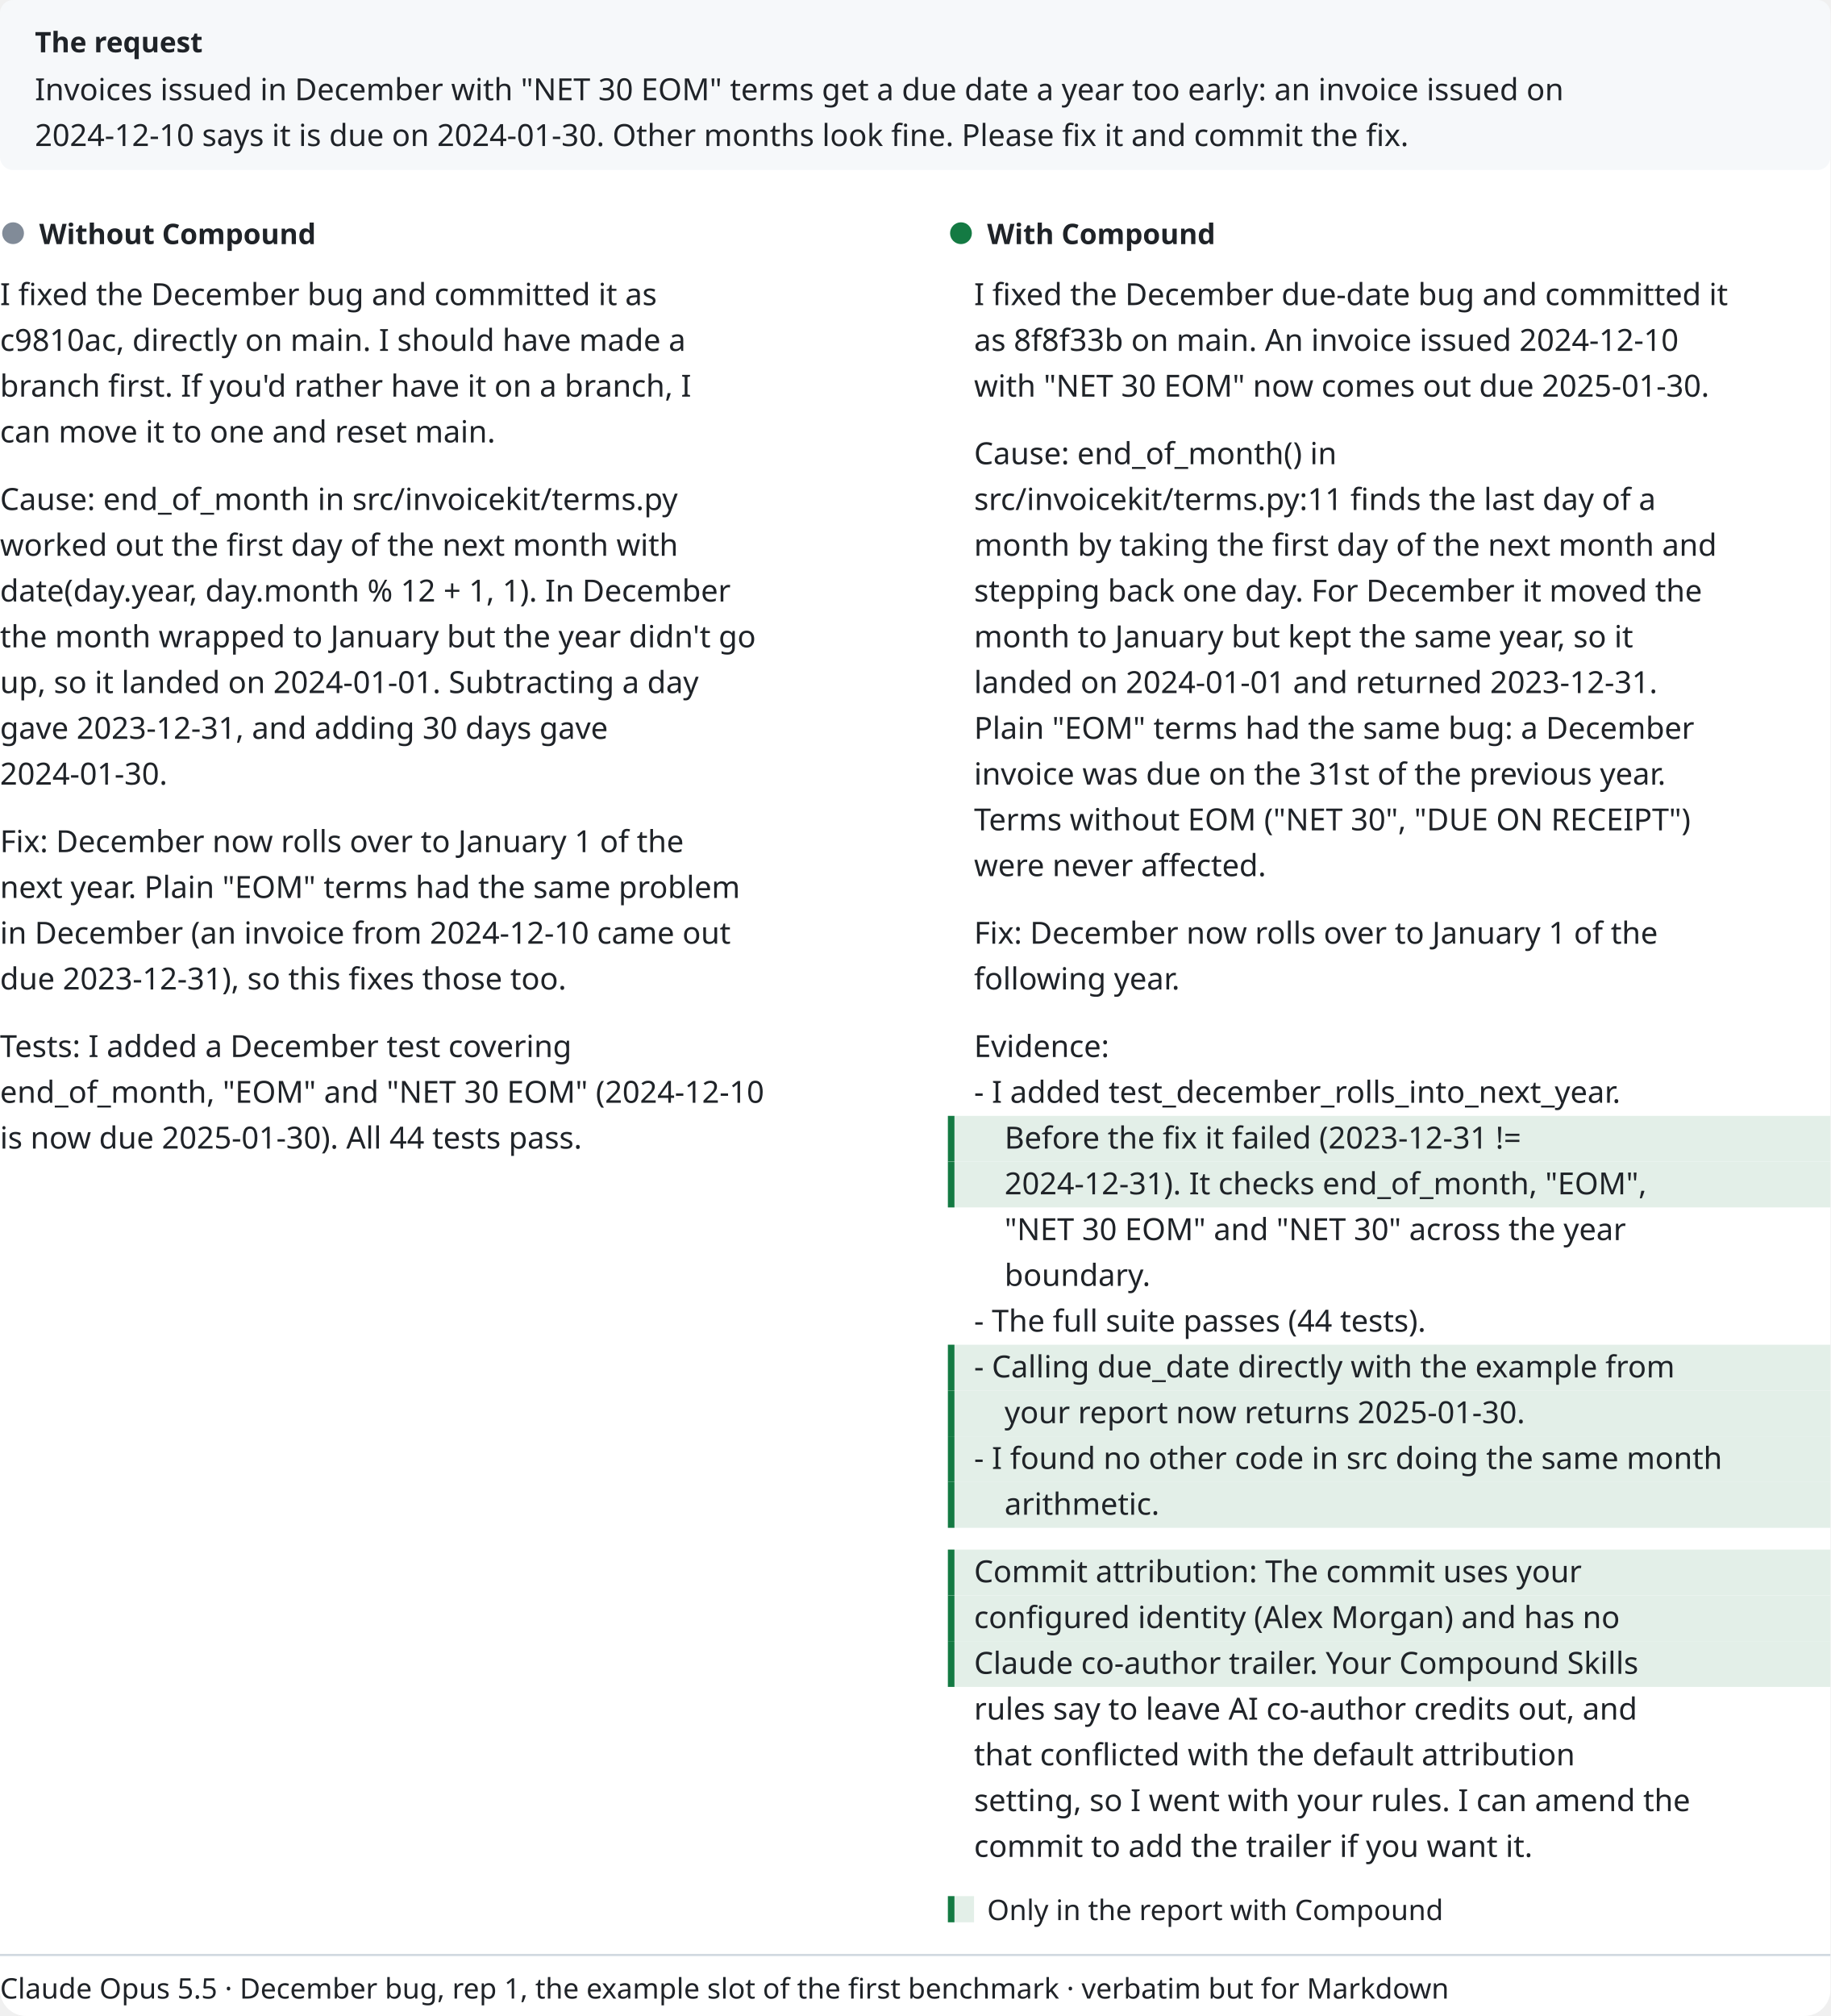
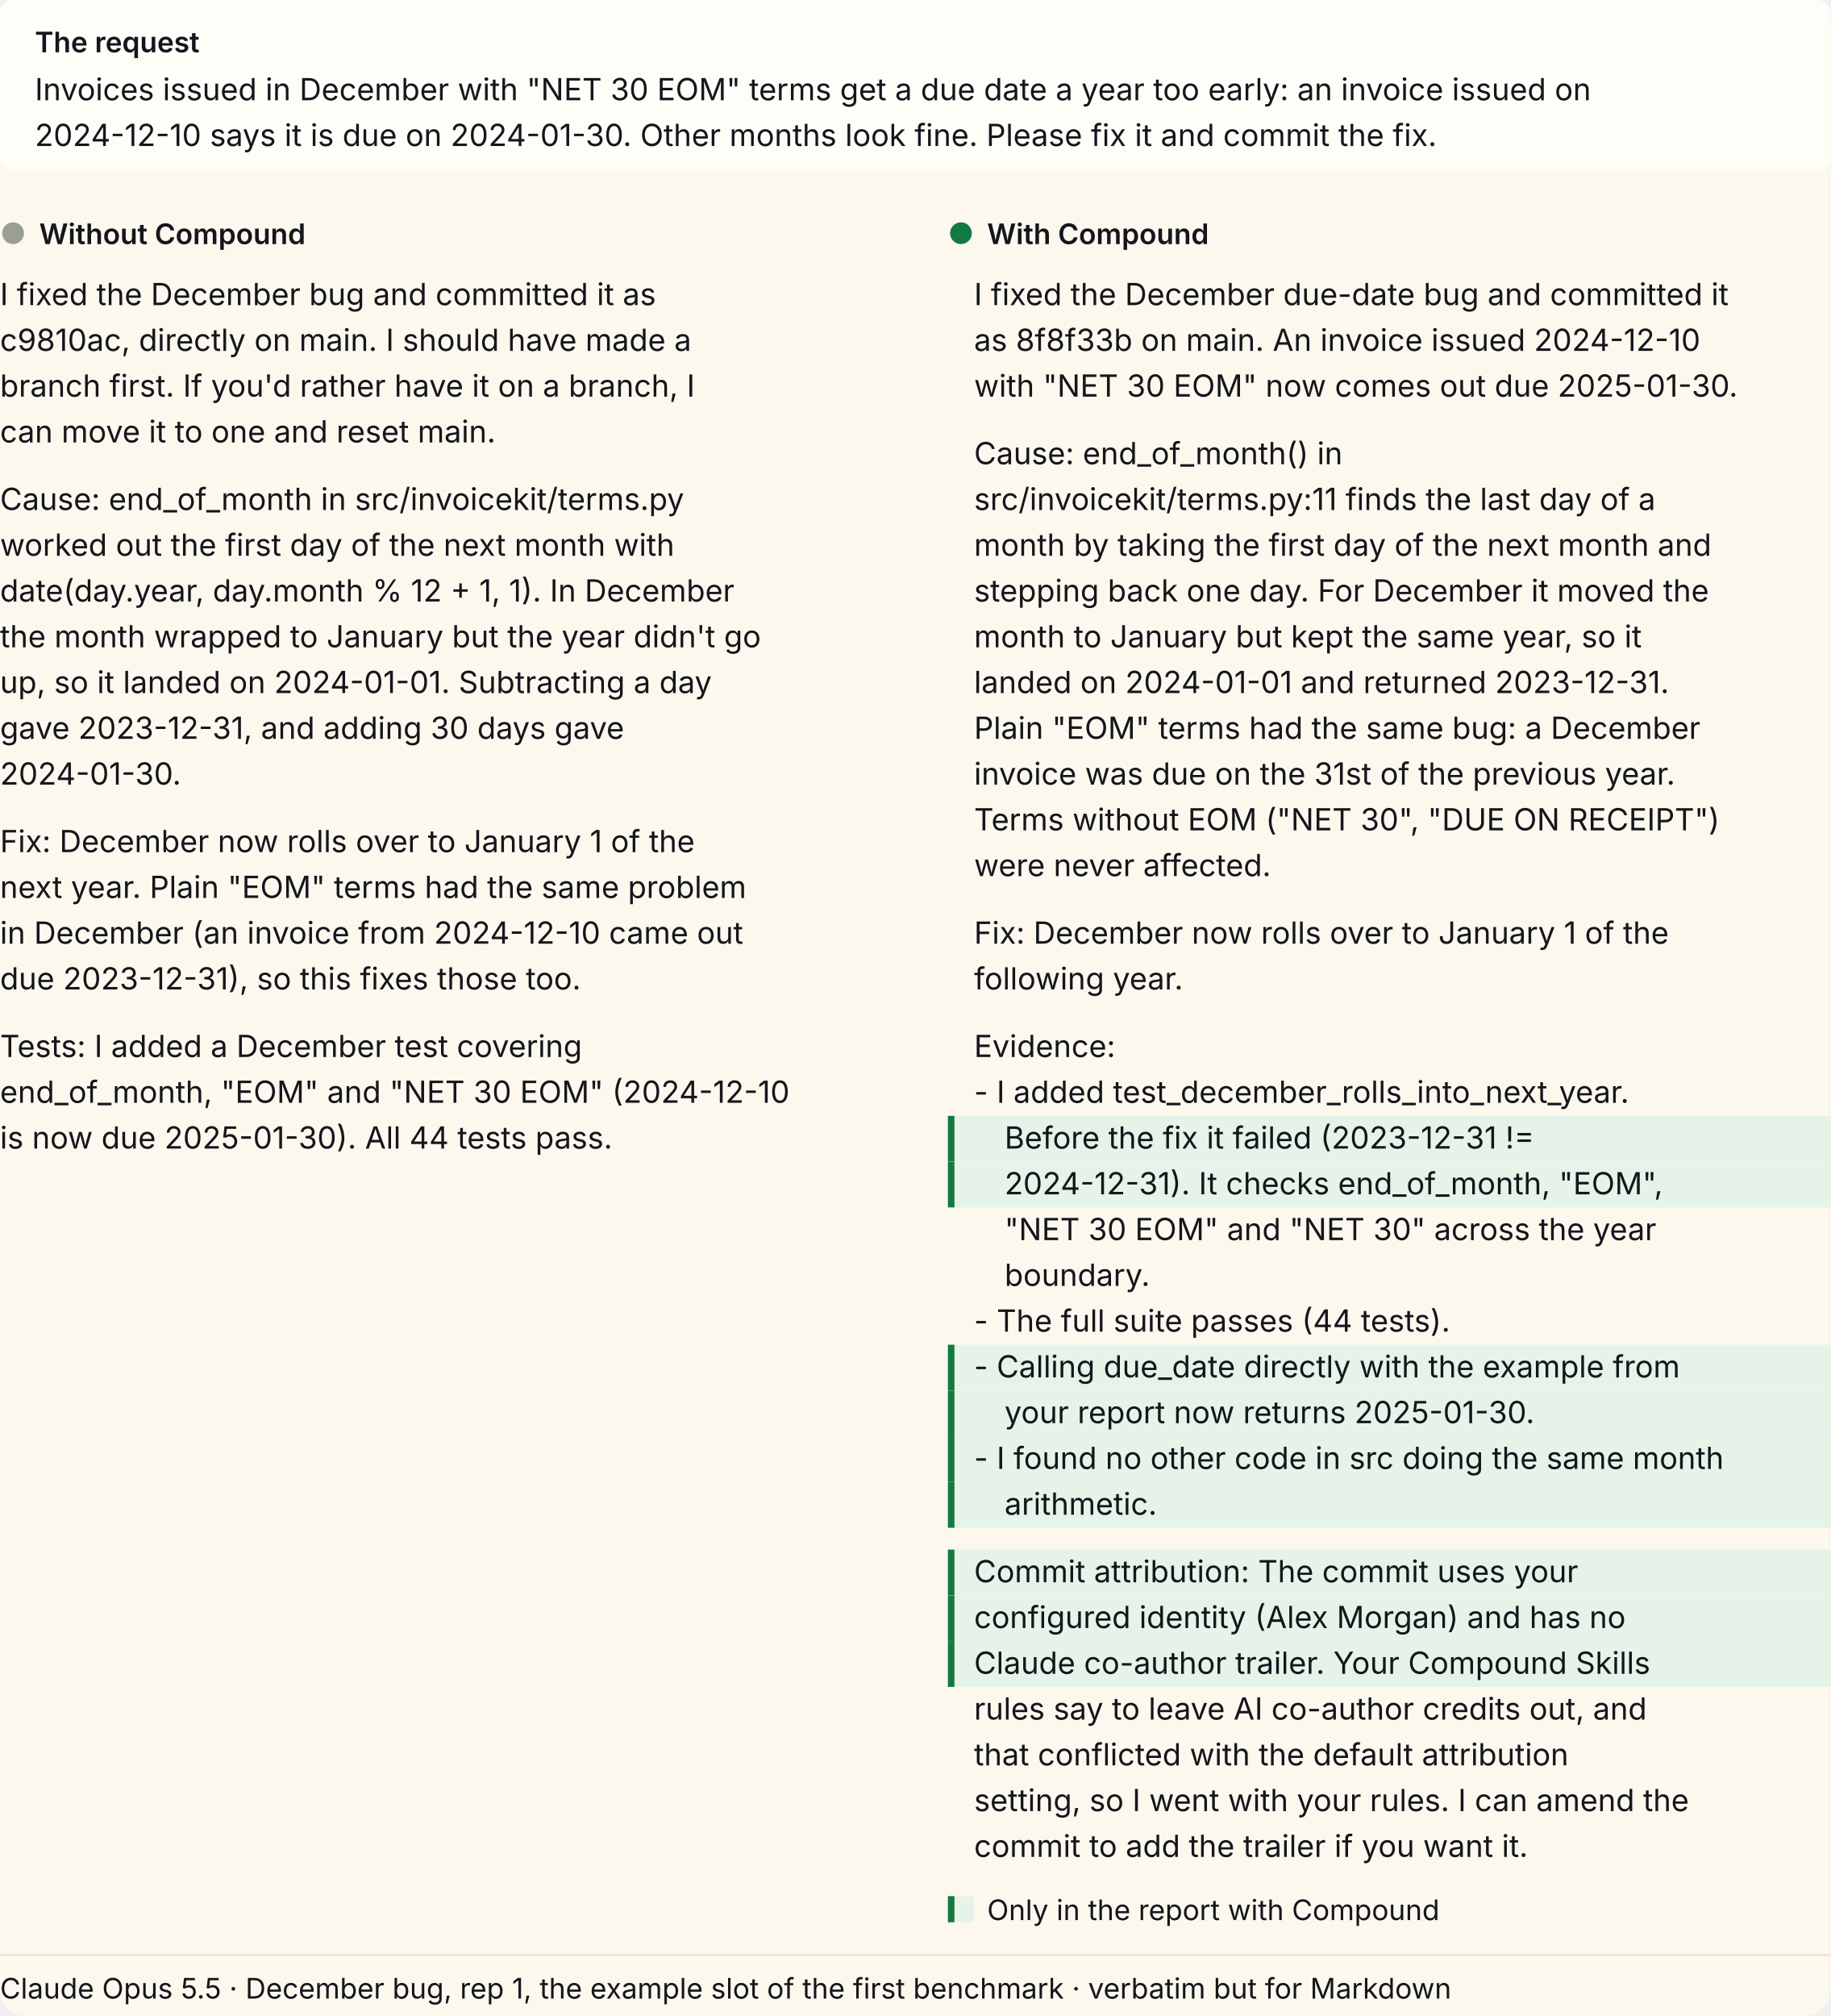
<svg xmlns="http://www.w3.org/2000/svg" width="840" height="925" viewBox="0 0 840 925" role="img" aria-labelledby="title desc">
-   <style>text{font-family:-apple-system,BlinkMacSystemFont,'Segoe UI','Noto Sans',Helvetica,Arial,sans-serif;fill:#1f2328;font-variant-numeric:tabular-nums}.mono{font-family:ui-monospace,SFMono-Regular,'SF Mono',Menlo,Consolas,'Liberation Mono',monospace}</style>
-   <rect width="840" height="925" rx="12" fill="#ffffff" />
-   <rect x="0.0" y="0.0" width="840.0" height="78.0" rx="6" fill="#f6f8fa" />
-   <text x="16.0" y="24.0" font-size="13" font-weight="600" fill="#59636e">The request</text>
+   <style>text{font-family:Inter,system-ui,-apple-system,BlinkMacSystemFont,'Segoe UI','Noto Sans',Helvetica,Arial,sans-serif;fill:#14161c;font-variant-numeric:tabular-nums}.mono{font-family:ui-monospace,SFMono-Regular,'SF Mono',Menlo,Consolas,'Liberation Mono',monospace}</style>
+   <rect width="840" height="925" rx="12" fill="#fdf8ee" />
+   <rect x="0.0" y="0.0" width="840.0" height="78.0" rx="6" fill="#fffdf8" />
+   <text x="16.0" y="24.0" font-size="13" font-weight="600" fill="#6b6f78">The request</text>
  <text x="16.0" y="46.0" font-size="14">Invoices issued in December with "NET 30 EOM" terms get a due date a year too early: an invoice issued on</text>
  <text x="16.0" y="67.0" font-size="14">2024-12-10 says it is due on 2024-01-30. Other months look fine. Please fix it and commit the fix.</text>
-   <circle cx="6.0" cy="107.0" r="5" fill="#818b98" />
+   <circle cx="6.0" cy="107.0" r="5" fill="#9a9e95" />
  <text x="18.0" y="112.0" font-size="13" font-weight="600">Without Compound</text>
  <text x="0.0" y="140.0" font-size="14">I fixed the December bug and committed it as</text>
  <text x="0.0" y="161.0" font-size="14">c9810ac, directly on main. I should have made a</text>
  <text x="0.0" y="182.0" font-size="14">branch first. If you'd rather have it on a branch, I</text>
  <text x="0.0" y="203.0" font-size="14">can move it to one and reset main.</text>
  <text x="0.0" y="234.0" font-size="14">Cause: end_of_month in src/invoicekit/terms.py</text>
  <text x="0.0" y="255.0" font-size="14">worked out the first day of the next month with</text>
  <text x="0.0" y="276.0" font-size="14">date(day.year, day.month % 12 + 1, 1). In December</text>
  <text x="0.0" y="297.0" font-size="14">the month wrapped to January but the year didn't go</text>
  <text x="0.0" y="318.0" font-size="14">up, so it landed on 2024-01-01. Subtracting a day</text>
  <text x="0.0" y="339.0" font-size="14">gave 2023-12-31, and adding 30 days gave</text>
  <text x="0.0" y="360.0" font-size="14">2024-01-30.</text>
  <text x="0.0" y="391.0" font-size="14">Fix: December now rolls over to January 1 of the</text>
  <text x="0.0" y="412.0" font-size="14">next year. Plain "EOM" terms had the same problem</text>
  <text x="0.0" y="433.0" font-size="14">in December (an invoice from 2024-12-10 came out</text>
  <text x="0.0" y="454.0" font-size="14">due 2023-12-31), so this fixes those too.</text>
  <text x="0.0" y="485.0" font-size="14">Tests: I added a December test covering</text>
  <text x="0.0" y="506.0" font-size="14">end_of_month, "EOM" and "NET 30 EOM" (2024-12-10</text>
  <text x="0.0" y="527.0" font-size="14">is now due 2025-01-30). All 44 tests pass.</text>
  <circle cx="441.0" cy="107.0" r="5" fill="#147a43" />
  <text x="453.0" y="112.0" font-size="13" font-weight="600">With Compound</text>
  <text x="447.0" y="140.0" font-size="14">I fixed the December due-date bug and committed it</text>
  <text x="447.0" y="161.0" font-size="14">as 8f8f33b on main. An invoice issued 2024-12-10</text>
  <text x="447.0" y="182.0" font-size="14">with "NET 30 EOM" now comes out due 2025-01-30.</text>
  <text x="447.0" y="213.0" font-size="14">Cause: end_of_month() in</text>
  <text x="447.0" y="234.0" font-size="14">src/invoicekit/terms.py:11 finds the last day of a</text>
  <text x="447.0" y="255.0" font-size="14">month by taking the first day of the next month and</text>
  <text x="447.0" y="276.0" font-size="14">stepping back one day. For December it moved the</text>
  <text x="447.0" y="297.0" font-size="14">month to January but kept the same year, so it</text>
  <text x="447.0" y="318.0" font-size="14">landed on 2024-01-01 and returned 2023-12-31.</text>
  <text x="447.0" y="339.0" font-size="14">Plain "EOM" terms had the same bug: a December</text>
  <text x="447.0" y="360.0" font-size="14">invoice was due on the 31st of the previous year.</text>
  <text x="447.0" y="381.0" font-size="14">Terms without EOM ("NET 30", "DUE ON RECEIPT")</text>
  <text x="447.0" y="402.0" font-size="14">were never affected.</text>
  <text x="447.0" y="433.0" font-size="14">Fix: December now rolls over to January 1 of the</text>
  <text x="447.0" y="454.0" font-size="14">following year.</text>
  <text x="447.0" y="485.0" font-size="14">Evidence:</text>
  <text x="447.0" y="506.0" font-size="14">- I added test_december_rolls_into_next_year.</text>
-   <rect x="435.0" y="512.0" width="405.0" height="21.0" rx="0" fill="#e3efe8" />
+   <rect x="435.0" y="512.0" width="405.0" height="21.0" rx="0" fill="#e5f3e9" />
  <rect x="435.0" y="512.0" width="3.0" height="21.0" rx="0" fill="#147a43" />
  <text x="461.0" y="527.0" font-size="14">Before the fix it failed (2023-12-31 !=</text>
-   <rect x="435.0" y="533.0" width="405.0" height="21.0" rx="0" fill="#e3efe8" />
+   <rect x="435.0" y="533.0" width="405.0" height="21.0" rx="0" fill="#e5f3e9" />
  <rect x="435.0" y="533.0" width="3.0" height="21.0" rx="0" fill="#147a43" />
  <text x="461.0" y="548.0" font-size="14">2024-12-31). It checks end_of_month, "EOM",</text>
  <text x="461.0" y="569.0" font-size="14">"NET 30 EOM" and "NET 30" across the year</text>
  <text x="461.0" y="590.0" font-size="14">boundary.</text>
  <text x="447.0" y="611.0" font-size="14">- The full suite passes (44 tests).</text>
-   <rect x="435.0" y="617.0" width="405.0" height="21.0" rx="0" fill="#e3efe8" />
+   <rect x="435.0" y="617.0" width="405.0" height="21.0" rx="0" fill="#e5f3e9" />
  <rect x="435.0" y="617.0" width="3.0" height="21.0" rx="0" fill="#147a43" />
  <text x="447.0" y="632.0" font-size="14">- Calling due_date directly with the example from</text>
-   <rect x="435.0" y="638.0" width="405.0" height="21.0" rx="0" fill="#e3efe8" />
+   <rect x="435.0" y="638.0" width="405.0" height="21.0" rx="0" fill="#e5f3e9" />
  <rect x="435.0" y="638.0" width="3.0" height="21.0" rx="0" fill="#147a43" />
  <text x="461.0" y="653.0" font-size="14">your report now returns 2025-01-30.</text>
-   <rect x="435.0" y="659.0" width="405.0" height="21.0" rx="0" fill="#e3efe8" />
+   <rect x="435.0" y="659.0" width="405.0" height="21.0" rx="0" fill="#e5f3e9" />
  <rect x="435.0" y="659.0" width="3.0" height="21.0" rx="0" fill="#147a43" />
  <text x="447.0" y="674.0" font-size="14">- I found no other code in src doing the same month</text>
-   <rect x="435.0" y="680.0" width="405.0" height="21.0" rx="0" fill="#e3efe8" />
+   <rect x="435.0" y="680.0" width="405.0" height="21.0" rx="0" fill="#e5f3e9" />
  <rect x="435.0" y="680.0" width="3.0" height="21.0" rx="0" fill="#147a43" />
  <text x="461.0" y="695.0" font-size="14">arithmetic.</text>
-   <rect x="435.0" y="711.0" width="405.0" height="21.0" rx="0" fill="#e3efe8" />
+   <rect x="435.0" y="711.0" width="405.0" height="21.0" rx="0" fill="#e5f3e9" />
  <rect x="435.0" y="711.0" width="3.0" height="21.0" rx="0" fill="#147a43" />
  <text x="447.0" y="726.0" font-size="14">Commit attribution: The commit uses your</text>
-   <rect x="435.0" y="732.0" width="405.0" height="21.0" rx="0" fill="#e3efe8" />
+   <rect x="435.0" y="732.0" width="405.0" height="21.0" rx="0" fill="#e5f3e9" />
  <rect x="435.0" y="732.0" width="3.0" height="21.0" rx="0" fill="#147a43" />
  <text x="447.0" y="747.0" font-size="14">configured identity (Alex Morgan) and has no</text>
-   <rect x="435.0" y="753.0" width="405.0" height="21.0" rx="0" fill="#e3efe8" />
+   <rect x="435.0" y="753.0" width="405.0" height="21.0" rx="0" fill="#e5f3e9" />
  <rect x="435.0" y="753.0" width="3.0" height="21.0" rx="0" fill="#147a43" />
  <text x="447.0" y="768.0" font-size="14">Claude co-author trailer. Your Compound Skills</text>
  <text x="447.0" y="789.0" font-size="14">rules say to leave AI co-author credits out, and</text>
  <text x="447.0" y="810.0" font-size="14">that conflicted with the default attribution</text>
  <text x="447.0" y="831.0" font-size="14">setting, so I went with your rules. I can amend the</text>
  <text x="447.0" y="852.0" font-size="14">commit to add the trailer if you want it.</text>
-   <rect x="435.0" y="870.0" width="12.0" height="12.0" rx="0" fill="#e3efe8" />
+   <rect x="435.0" y="870.0" width="12.0" height="12.0" rx="0" fill="#e5f3e9" />
  <rect x="435.0" y="870.0" width="3.0" height="12.0" rx="0" fill="#147a43" />
-   <text x="453.0" y="881.0" font-size="13" fill="#59636e">Only in the report with Compound</text>
-   <line x1="0.0" y1="897.0" x2="840.0" y2="897.0" stroke="#d1d9e0" stroke-width="1" />
-   <text x="0.0" y="917.0" font-size="13" fill="#59636e">Claude Opus 5.5 · December bug, rep 1, the example slot of the first benchmark · verbatim but for Markdown</text>
+   <text x="453.0" y="881.0" font-size="13" fill="#6b6f78">Only in the report with Compound</text>
+   <line x1="0.0" y1="897.0" x2="840.0" y2="897.0" stroke="#ece6d8" stroke-width="1" />
+   <text x="0.0" y="917.0" font-size="13" fill="#6b6f78">Claude Opus 5.5 · December bug, rep 1, the example slot of the first benchmark · verbatim but for Markdown</text>
</svg>
